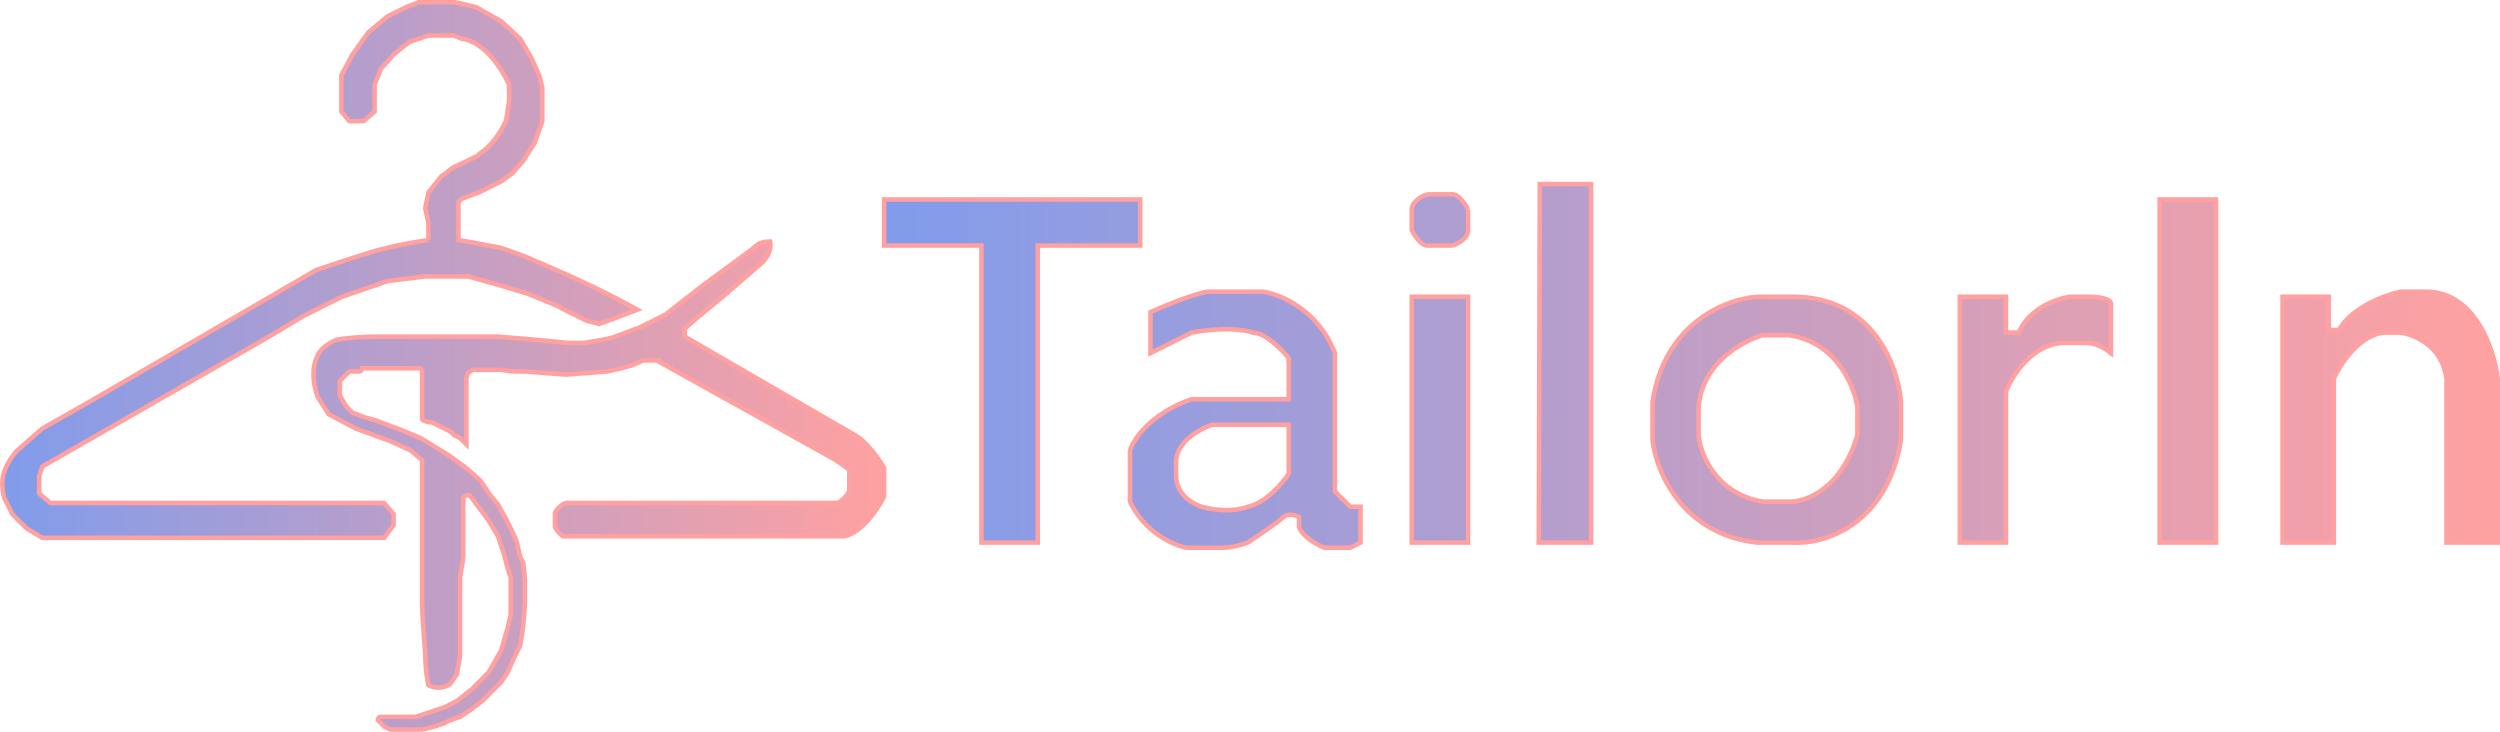
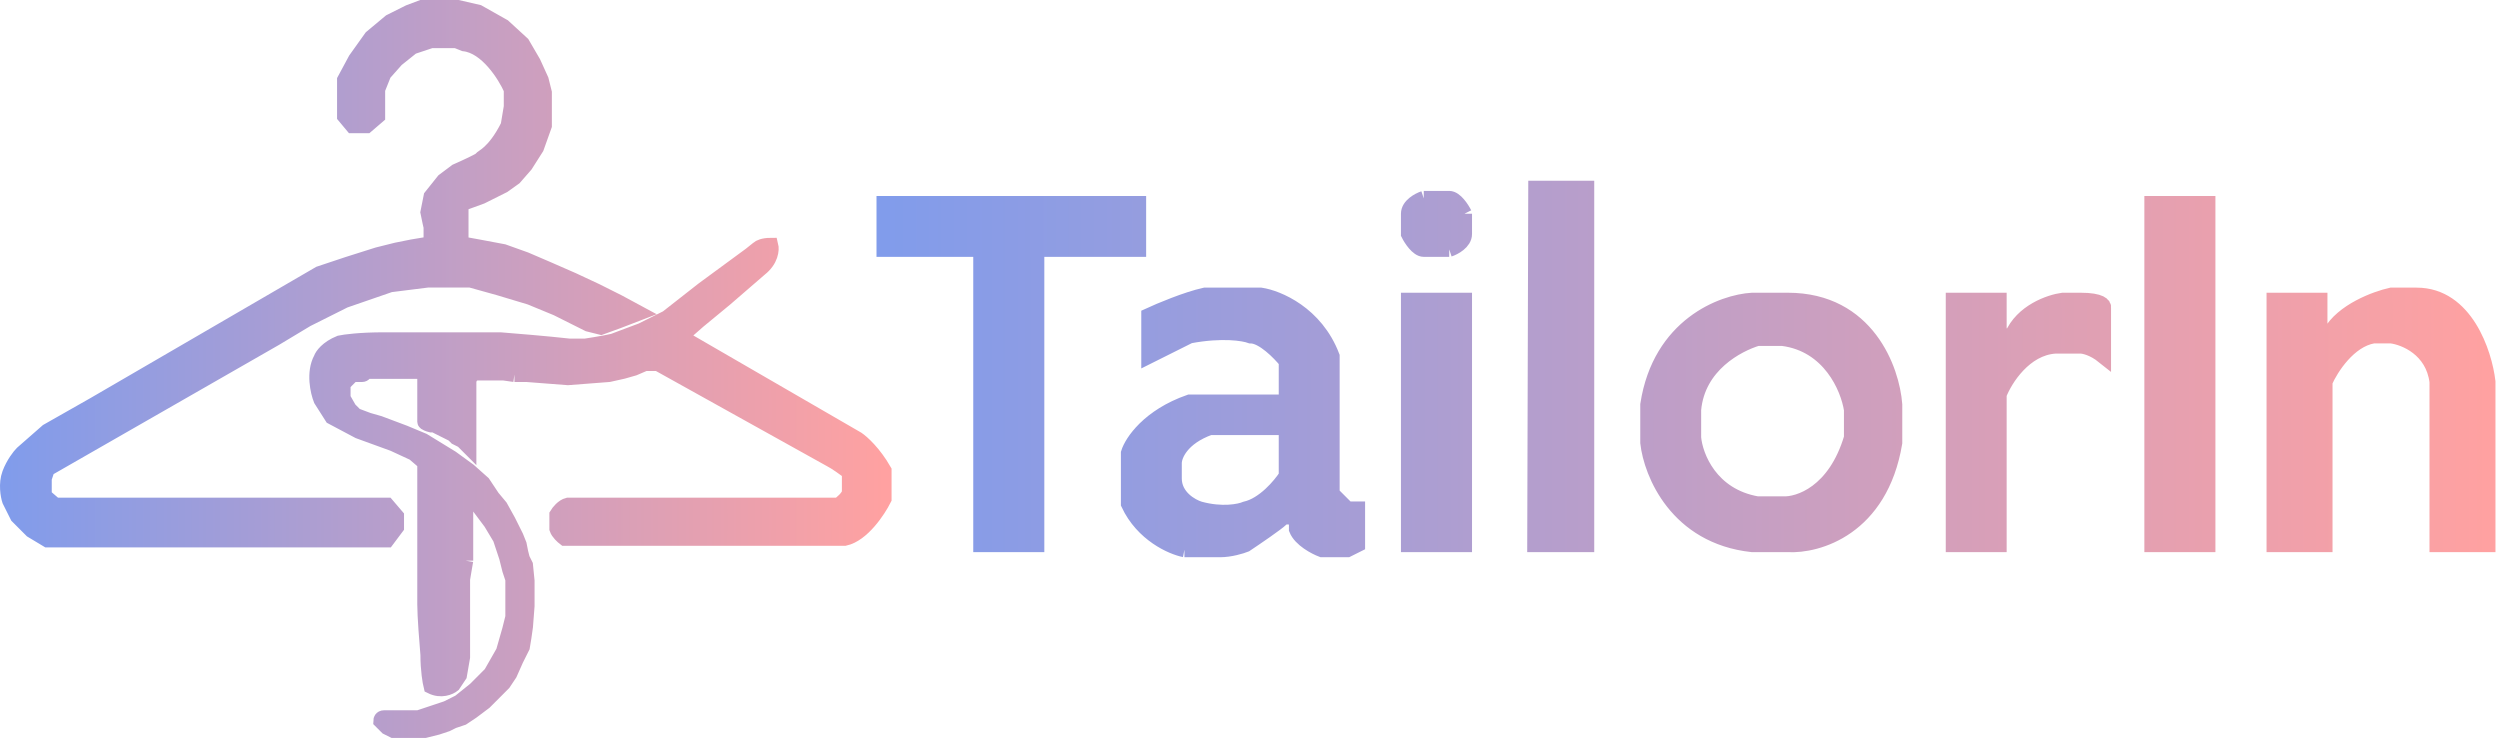
- <svg xmlns="http://www.w3.org/2000/svg" width="550" height="161" viewBox="0 0 550 161" fill="none">
-   <path d="M194.5 43.88H250.849V52.894V54.021H228.31V119.373H215.913V54.021H194.5V43.88Z" fill="url(#paint0_linear_402_10851)" />
-   <path fill-rule="evenodd" clip-rule="evenodd" d="M253.103 77.683V68.669C255.545 67.542 261.443 65.063 265.5 64.162H277.897C281.653 64.725 290.068 68.218 293.675 77.683V108.106L297.056 111.486H299.31V119.373L297.056 120.5H291.421C289.918 119.937 286.687 118.246 285.786 115.993V113.739C285.034 113.364 283.306 112.838 282.405 113.739C281.503 114.641 276.77 117.871 274.516 119.373C273.577 119.749 271.135 120.5 268.881 120.5H260.992C258.175 119.937 251.751 117.12 248.595 110.359V99.092C249.347 96.65 253.103 90.979 262.119 87.824H283.532V78.81C282.029 76.932 278.348 73.176 275.643 73.176C274.14 72.613 269.332 71.824 262.119 73.176L253.103 77.683ZM283.532 104.162V93.458H266.627C260.316 95.711 258.738 99.655 258.738 101.345V104.725C258.738 108.782 262.495 110.923 264.373 111.486C269.332 112.838 273.201 112.049 274.516 111.486C278.573 110.585 282.217 106.228 283.532 104.162Z" fill="url(#paint1_linear_402_10851)" />
-   <path d="M322.976 65.289H310.579V119.373H322.976V65.289Z" fill="url(#paint2_linear_402_10851)" />
-   <path d="M310.579 46.134V50.641C311.143 51.768 312.608 54.021 313.96 54.021H319.595C320.722 53.645 322.976 52.444 322.976 50.641V46.134C322.413 45.007 320.948 42.754 319.595 42.754H313.96C312.833 43.129 310.579 44.331 310.579 46.134Z" fill="url(#paint3_linear_402_10851)" />
-   <path d="M338.754 40.5H350.024V119.373H338.528L338.754 40.5Z" fill="url(#paint4_linear_402_10851)" />
-   <path fill-rule="evenodd" clip-rule="evenodd" d="M363.548 88.387V96.838C364.299 103.599 369.971 117.57 386.651 119.373H394.54C401.114 119.749 415.051 115.768 418.206 96.838V88.387C417.643 80.688 412.121 65.289 394.54 65.289H386.651C380.077 65.664 366.252 70.81 363.548 88.387ZM373.69 95.711V89.514C374.592 79.599 383.458 75.054 387.778 73.739H393.413C403.781 75.091 407.876 84.632 408.627 89.514V95.711C405.021 107.88 396.981 110.547 393.413 110.359H387.778C377.41 108.556 374.066 99.843 373.69 95.711Z" fill="url(#paint5_linear_402_10851)" />
-   <path d="M441.31 65.289H431.167V119.373H441.31V86.134C442.624 82.754 446.944 75.88 453.706 75.43H459.341C460.093 75.43 462.159 75.88 464.413 77.683V66.979C464.601 66.415 463.849 65.289 459.341 65.289H455.397C452.579 65.664 446.381 67.768 444.127 73.176H441.31V65.289Z" fill="url(#paint6_linear_402_10851)" />
-   <path d="M475.119 43.88V119.373H487.516V43.88H475.119Z" fill="url(#paint7_linear_402_10851)" />
-   <path d="M512.31 65.289H502.167V119.373H513.436V83.317C514.751 80.312 518.733 74.078 524.143 73.176H528.087C531.093 73.552 537.329 76.106 538.23 83.317V119.373H549.5V83.317C548.749 76.932 544.541 64.162 533.722 64.162H528.087C524.706 64.913 517.268 67.655 514.563 72.613H512.31V65.289Z" fill="url(#paint8_linear_402_10851)" />
-   <path d="M268.881 120.5C271.135 120.5 273.577 119.749 274.516 119.373C276.77 117.871 281.503 114.641 282.405 113.739C283.306 112.838 285.034 113.364 285.786 113.739V115.993C286.687 118.246 289.918 119.937 291.421 120.5H297.056L299.31 119.373V111.486H297.056L293.675 108.106V77.683C290.068 68.218 281.653 64.725 277.897 64.162H265.5C261.443 65.063 255.545 67.542 253.103 68.669V77.683L262.119 73.176C269.332 71.824 274.14 72.613 275.643 73.176C278.348 73.176 282.029 76.932 283.532 78.81V87.824H262.119C253.103 90.979 249.347 96.65 248.595 99.092V110.359C251.751 117.12 258.175 119.937 260.992 120.5M268.881 120.5C266.627 120.5 262.683 120.5 260.992 120.5M268.881 120.5H260.992M313.96 54.021C312.608 54.021 311.143 51.768 310.579 50.641V46.134C310.579 44.331 312.833 43.129 313.96 42.754M313.96 54.021C315.313 54.021 318.28 54.021 319.595 54.021M313.96 54.021H319.595M319.595 54.021C320.722 53.645 322.976 52.444 322.976 50.641M322.976 50.641C322.976 48.838 322.976 46.885 322.976 46.134M322.976 50.641V46.134M322.976 46.134C322.413 45.007 320.948 42.754 319.595 42.754M319.595 42.754C318.243 42.754 315.275 42.754 313.96 42.754M319.595 42.754H313.96M194.5 43.88H250.849V52.894V54.021H228.31V119.373H215.913V54.021H194.5V43.88ZM322.976 65.289H310.579V119.373H322.976V65.289ZM338.754 40.5H350.024V119.373H338.528L338.754 40.5ZM373.69 89.514V95.711C374.066 99.843 377.41 108.556 387.778 110.359H393.413C396.981 110.547 405.021 107.88 408.627 95.711V89.514C407.876 84.632 403.781 75.091 393.413 73.739H387.778C383.458 75.054 374.592 79.599 373.69 89.514ZM363.548 88.387V96.838C364.299 103.599 369.971 117.57 386.651 119.373H394.54C401.114 119.749 415.051 115.768 418.206 96.838V88.387C417.643 80.688 412.121 65.289 394.54 65.289H386.651C380.077 65.664 366.252 70.81 363.548 88.387ZM441.31 65.289H431.167V119.373H441.31V86.134C442.624 82.754 446.944 75.88 453.706 75.43H459.341C460.093 75.43 462.159 75.88 464.413 77.683V66.979C464.601 66.415 463.849 65.289 459.341 65.289H455.397C452.579 65.664 446.381 67.768 444.127 73.176H441.31V65.289ZM475.119 43.88V119.373H487.516V43.88H475.119ZM512.31 65.289H502.167V119.373H513.436V83.317C514.751 80.312 518.733 74.078 524.143 73.176H528.087C531.093 73.552 537.329 76.106 538.23 83.317V119.373H549.5V83.317C548.749 76.932 544.541 64.162 533.722 64.162H528.087C524.706 64.913 517.268 67.655 514.563 72.613H512.31V65.289ZM283.532 93.458V104.162C282.217 106.228 278.573 110.585 274.516 111.486C273.201 112.049 269.332 112.838 264.373 111.486C262.495 110.923 258.738 108.782 258.738 104.725V101.345C258.738 99.655 260.316 95.711 266.627 93.458H283.532Z" stroke="#FFA1A1" />
-   <path d="M75.105 24.552V16.535L77.541 12.003L81.022 7.123L85.199 3.637L89.376 1.546L92.161 0.5H95.294H100.167L104.692 1.546L110.262 4.683L114.439 8.517L116.876 12.7L118.616 16.535L119.312 19.323V26.644L117.572 31.524L115.135 35.358L112.699 38.147L110.262 39.89L105.389 42.33L101.56 43.724L100.863 44.422V52.788L104.692 53.485L110.262 54.531L115.135 56.273L120.008 58.365L125.578 60.805L130.799 63.245L135.673 65.685L140.198 68.125L135.673 69.868L131.844 71.263L129.059 70.565L122.097 67.079L116.179 64.639L109.218 62.548L102.952 60.805H93.553L85.199 61.851L75.105 65.337L66.751 69.52L59.789 73.703L9.315 102.635L8.619 104.727V108.561L11.056 110.653H84.503L86.592 113.093V115.533L84.503 118.321H9.315L5.835 116.23L2.702 113.093L0.961 109.607C0.613 108.561 0.126 105.912 0.961 103.681C1.797 101.45 3.166 99.73 3.746 99.149L9.315 94.269L19.758 88.343L69.535 59.411L75.801 57.319L82.415 55.228L86.592 54.182L90.073 53.485L94.25 52.788V48.953C94.25 49.232 93.786 46.978 93.553 45.816L94.25 42.33L97.034 38.844L99.819 36.753C101.676 35.939 105.389 34.243 105.389 33.964C105.389 33.615 108.173 32.918 111.306 26.644L112.002 22.461V18.626C110.61 15.489 106.572 9.075 101.56 8.517L99.819 7.82H94.25L90.073 9.215L86.592 12.003L83.807 15.14L82.415 18.626V24.552L79.978 26.644H76.845L75.105 24.552Z" fill="url(#paint9_linear_402_10851)" />
-   <path d="M169.437 53.136C169.669 54.066 169.507 56.413 167.001 58.365L159.343 64.988L153.425 69.868L150.641 72.308V74.051L188.582 96.012C189.627 96.709 192.272 99.079 194.5 102.984V109.258C193.224 111.814 189.696 117.136 185.798 117.973H123.837C123.373 117.624 122.376 116.718 122.097 115.881V112.744C122.445 112.163 123.42 110.931 124.534 110.653H184.405C185.102 110.188 186.564 108.979 186.842 107.864V103.332C185.914 102.635 183.779 101.101 182.665 100.544L145.071 79.629V79.28H141.59L139.154 80.326L136.717 81.023L133.584 81.72L124.534 82.417L115.483 81.72H112.699L110.262 81.371H103.996L102.952 82.069L102.604 83.114V97.755L101.212 96.361L99.819 95.663L99.123 94.966L97.731 94.269L96.338 93.572L94.946 92.875H94.25C93.786 92.758 92.857 92.456 92.857 92.178V81.72C92.857 81.488 92.718 81.023 92.161 81.023H79.63C79.63 81.255 79.491 81.72 78.934 81.72H76.845L74.757 83.811V86.949L76.149 89.389L77.541 90.783L80.326 91.829L82.763 92.526L88.332 94.618L92.509 96.361L98.775 100.195L102.604 102.984L105.737 105.772L107.825 108.91L109.566 111.001L111.306 114.138L113.047 117.624L113.743 119.367L114.091 121.11L114.439 122.504L115.135 123.899L115.483 127.385V132.962L115.135 137.493L114.787 139.934L114.439 142.025L113.047 144.814L111.654 147.951L110.262 150.042L108.173 152.134L106.085 154.225L103.3 156.317L101.212 157.711L99.123 158.408L97.731 159.106L95.642 159.803L92.857 160.5H85.895L84.503 159.803L83.111 158.408C83.111 158.176 83.25 157.711 83.807 157.711H91.465L93.554 157.014L95.642 156.317L97.731 155.62L100.515 154.225L103.996 151.437L107.477 147.951L110.262 143.071L111.654 138.191L112.35 135.402V127.036L111.654 124.944L110.958 122.156L109.566 117.973L107.477 114.487L105.389 111.698L103.3 108.91C102.836 108.91 101.908 109.049 101.908 109.607V122.931L101.56 124.944L101.212 127.036V144.3L100.515 148.3L99.123 150.391C98.427 150.972 96.478 151.855 94.25 150.74C94.018 149.81 93.554 147.114 93.554 143.768C93.322 141.096 92.857 135.123 92.857 132.613V101.241L90.421 99.149L85.895 97.058L78.237 94.269L72.32 91.132L69.883 87.297C69.187 85.555 68.213 81.302 69.883 78.234C70.115 77.537 71.276 75.864 74.06 74.748C75.105 74.516 78.516 74.051 83.807 74.051H109.566C112.583 74.284 119.869 74.888 124.882 75.445H128.363C130.683 75.097 135.324 74.33 135.324 74.051L140.894 71.96L146.463 69.171L154.47 62.897L164.912 55.228L166.653 53.833C166.885 53.601 167.767 53.136 169.437 53.136Z" fill="url(#paint10_linear_402_10851)" />
-   <path d="M94.25 52.788L90.073 53.485L86.592 54.182L82.415 55.228L75.801 57.319L69.535 59.411L19.758 88.343L9.315 94.269L3.746 99.149C3.166 99.73 1.797 101.45 0.961 103.681C0.126 105.912 0.613 108.561 0.961 109.607L2.702 113.093L5.835 116.23L9.315 118.321H84.503L86.592 115.533V113.093L84.503 110.653H11.056L8.619 108.561V104.727L9.315 102.635L59.789 73.703L66.751 69.52L75.105 65.337L85.199 61.851L93.553 60.805H102.952L109.218 62.548L116.179 64.639L122.097 67.079L129.059 70.565L131.844 71.263L135.673 69.868L140.198 68.125L135.673 65.685L130.799 63.245L125.578 60.805L120.008 58.365L115.135 56.273L110.262 54.531L104.692 53.485L100.863 52.788V44.422L101.56 43.724L105.389 42.33L110.262 39.89L112.699 38.147L115.135 35.358L117.572 31.524L119.312 26.644V19.323L118.616 16.535L116.876 12.7L114.439 8.517L110.262 4.683L104.692 1.546L100.167 0.5H95.294H92.161L89.376 1.546L85.199 3.637L81.022 7.123L77.541 12.003L75.105 16.535V24.552L76.845 26.644H79.978L82.415 24.552V18.626L83.807 15.14L86.592 12.003L90.073 9.215L94.25 7.82H99.819L101.56 8.517C106.572 9.075 110.61 15.489 112.002 18.626V22.461L111.306 26.644C108.173 32.918 105.389 33.615 105.389 33.964C105.389 34.243 101.676 35.939 99.819 36.753L97.034 38.844L94.25 42.33L93.553 45.816C93.786 46.978 94.25 49.232 94.25 48.953M94.25 52.788C94.25 51.393 94.25 48.674 94.25 48.953M94.25 52.788V48.953M115.483 81.72L124.534 82.417L133.584 81.72L136.717 81.023L139.154 80.326L141.59 79.28H145.071V79.629L182.665 100.544C183.779 101.101 185.914 102.635 186.842 103.332V107.864C186.564 108.979 185.102 110.188 184.405 110.653H124.534C123.42 110.931 122.445 112.163 122.097 112.744V115.881C122.376 116.718 123.373 117.624 123.837 117.973H185.798C189.696 117.136 193.224 111.814 194.5 109.258V102.984C192.272 99.079 189.627 96.709 188.582 96.012L150.641 74.051V72.308L153.425 69.868L159.343 64.988L167.001 58.365C169.507 56.413 169.669 54.066 169.437 53.136C167.767 53.136 166.885 53.601 166.653 53.833L164.912 55.228L154.47 62.897L146.463 69.171L140.894 71.96L135.324 74.051C135.324 74.33 130.683 75.097 128.363 75.445H124.882C119.869 74.888 112.583 74.284 109.566 74.051H83.807C78.516 74.051 75.105 74.516 74.06 74.748C71.276 75.864 70.115 77.537 69.883 78.234C68.213 81.302 69.187 85.555 69.883 87.297L72.32 91.132L78.237 94.269L85.895 97.058L90.421 99.149L92.857 101.241V132.613C92.857 135.123 93.322 141.095 93.554 143.768C93.554 147.114 94.018 149.81 94.25 150.74C96.478 151.855 98.427 150.972 99.123 150.391L100.515 148.3L101.212 144.3V127.036L101.56 124.944L101.908 122.931M115.483 81.72C115.251 81.72 114.369 81.72 112.699 81.72M115.483 81.72H112.699M112.699 81.72L110.262 81.371H103.996L102.952 82.069L102.604 83.114V97.755L101.212 96.361L99.819 95.663L99.123 94.966L97.731 94.269L96.338 93.572L94.946 92.875H94.25C93.786 92.758 92.857 92.456 92.857 92.178M92.857 92.178C92.857 91.899 92.857 85.09 92.857 81.72M92.857 92.178V81.72M92.857 81.72C92.857 81.488 92.718 81.023 92.161 81.023H79.63C79.63 81.255 79.491 81.72 78.934 81.72H76.845L74.757 83.811V86.949L76.149 89.389L77.541 90.783L80.326 91.829L82.763 92.526L88.332 94.618L92.509 96.361L98.775 100.195L102.604 102.984L105.737 105.772L107.825 108.91L109.566 111.001L111.306 114.138L113.047 117.624L113.743 119.367L114.091 121.11L114.439 122.504L115.135 123.899L115.483 127.385V132.962L115.135 137.493L114.787 139.934L114.439 142.025L113.047 144.814L111.654 147.951L110.262 150.042L108.173 152.134L106.085 154.225L103.3 156.317L101.212 157.711L99.123 158.408L97.731 159.106L95.642 159.803L92.857 160.5H85.895L84.503 159.803L83.111 158.408C83.111 158.176 83.25 157.711 83.807 157.711H91.465L93.554 157.014L95.642 156.317L97.731 155.62L100.515 154.225L103.996 151.437L107.477 147.951L110.262 143.071L111.654 138.191L112.35 135.402V127.036L111.654 124.944L110.958 122.156L109.566 117.973L107.477 114.487L105.389 111.698L103.3 108.91C102.836 108.91 101.908 109.049 101.908 109.607M101.908 109.607C101.908 110.164 101.908 118.722 101.908 122.931M101.908 109.607V122.931" stroke="#FFA1A1" />
+ <svg xmlns="http://www.w3.org/2000/svg" width="166" height="49" viewBox="0 0 166 49" fill="none">
+   <path d="M58.7 13.514H75.604V16.218V16.556H68.843V36.162H65.124V16.556H58.7V13.514Z" fill="url(#paint0_linear_402_10898)" />
+   <path fill-rule="evenodd" clip-rule="evenodd" d="M76.281 23.655V20.951C77.013 20.613 78.782 19.869 80 19.599H83.719C84.846 19.768 87.37 20.816 88.452 23.655V32.782L89.466 33.796H90.142V36.162L89.466 36.5H87.776C87.325 36.331 86.356 35.824 86.085 35.148V34.472C85.86 34.359 85.341 34.201 85.071 34.472C84.801 34.742 83.381 35.711 82.704 36.162C82.423 36.275 81.69 36.5 81.014 36.5H78.647C77.802 36.331 75.875 35.486 74.928 33.458V30.078C75.154 29.345 76.281 27.644 78.985 26.697H85.409V23.993C84.958 23.43 83.854 22.303 83.043 22.303C82.592 22.134 81.149 21.897 78.985 22.303L76.281 23.655ZM85.409 31.599V28.387H80.338C78.444 29.063 77.971 30.247 77.971 30.753V31.768C77.971 32.984 79.098 33.627 79.662 33.796C81.149 34.201 82.31 33.965 82.704 33.796C83.921 33.525 85.015 32.218 85.409 31.599Z" fill="url(#paint1_linear_402_10898)" />
+   <path d="M97.242 19.937H93.523V36.162H97.242V19.937Z" fill="url(#paint2_linear_402_10898)" />
+   <path d="M93.523 14.19V15.542C93.692 15.88 94.132 16.556 94.538 16.556H96.228C96.566 16.444 97.242 16.083 97.242 15.542V14.19C97.073 13.852 96.634 13.176 96.228 13.176H94.538C94.2 13.289 93.523 13.649 93.523 14.19Z" fill="url(#paint3_linear_402_10898)" />
+   <path d="M101.976 12.5H105.357V36.162H101.908L101.976 12.5Z" fill="url(#paint4_linear_402_10898)" />
+   <path fill-rule="evenodd" clip-rule="evenodd" d="M109.414 26.866V29.401C109.639 31.43 111.341 35.621 116.345 36.162H118.711C120.684 36.275 124.865 35.08 125.811 29.401V26.866C125.642 24.556 123.986 19.937 118.711 19.937H116.345C114.373 20.049 110.225 21.593 109.414 26.866ZM112.457 29.063V27.204C112.727 24.23 115.387 22.866 116.683 22.472H118.373C121.484 22.878 122.712 25.739 122.938 27.204V29.063C121.856 32.714 119.444 33.514 118.373 33.458H116.683C113.572 32.917 112.569 30.303 112.457 29.063Z" fill="url(#paint5_linear_402_10898)" />
+   <path d="M132.742 19.937H129.699V36.162H132.742V26.19C133.137 25.176 134.433 23.114 136.461 22.979H138.152C138.377 22.979 138.997 23.114 139.673 23.655V20.444C139.73 20.275 139.504 19.937 138.152 19.937H136.968C136.123 20.049 134.264 20.68 133.588 22.303H132.742V19.937Z" fill="url(#paint6_linear_402_10898)" />
+   <path d="M142.885 13.514V36.162H146.604V13.514H142.885Z" fill="url(#paint7_linear_402_10898)" />
+   <path d="M154.042 19.937H150.999V36.162H154.38V25.345C154.775 24.444 155.969 22.573 157.592 22.303H158.776C159.677 22.416 161.548 23.182 161.818 25.345V36.162H165.199V25.345C164.974 23.43 163.712 19.599 160.466 19.599H158.776C157.761 19.824 155.53 20.646 154.718 22.134H154.042V19.937Z" fill="url(#paint8_linear_402_10898)" />
+   <path d="M81.014 36.5C81.69 36.5 82.423 36.275 82.704 36.162C83.381 35.711 84.801 34.742 85.071 34.472C85.341 34.201 85.86 34.359 86.085 34.472V35.148C86.356 35.824 87.325 36.331 87.776 36.5H89.466L90.142 36.162V33.796H89.466L88.452 32.782V23.655C87.37 20.816 84.846 19.768 83.719 19.599H80C78.782 19.869 77.013 20.613 76.281 20.951V23.655L78.985 22.303C81.149 21.897 82.592 22.134 83.043 22.303C83.854 22.303 84.958 23.43 85.409 23.993V26.697H78.985C76.281 27.644 75.154 29.345 74.928 30.078V33.458C75.875 35.486 77.802 36.331 78.647 36.5M81.014 36.5C80.338 36.5 79.154 36.5 78.647 36.5M81.014 36.5H78.647M94.538 16.556C94.132 16.556 93.692 15.88 93.523 15.542V14.19C93.523 13.649 94.2 13.289 94.538 13.176M94.538 16.556C94.943 16.556 95.834 16.556 96.228 16.556M94.538 16.556H96.228M96.228 16.556C96.566 16.444 97.242 16.083 97.242 15.542M97.242 15.542C97.242 15.001 97.242 14.415 97.242 14.19M97.242 15.542V14.19M97.242 14.19C97.073 13.852 96.634 13.176 96.228 13.176M96.228 13.176C95.822 13.176 94.932 13.176 94.538 13.176M96.228 13.176H94.538M58.7 13.514H75.604V16.218V16.556H68.843V36.162H65.124V16.556H58.7V13.514ZM97.242 19.937H93.523V36.162H97.242V19.937ZM101.976 12.5H105.357V36.162H101.908L101.976 12.5ZM112.457 27.204V29.063C112.569 30.303 113.572 32.917 116.683 33.458H118.373C119.444 33.514 121.856 32.714 122.938 29.063V27.204C122.712 25.739 121.484 22.878 118.373 22.472H116.683C115.387 22.866 112.727 24.23 112.457 27.204ZM109.414 26.866V29.401C109.639 31.43 111.341 35.621 116.345 36.162H118.711C120.684 36.275 124.865 35.08 125.811 29.401V26.866C125.642 24.556 123.986 19.937 118.711 19.937H116.345C114.373 20.049 110.225 21.593 109.414 26.866ZM132.742 19.937H129.699V36.162H132.742V26.19C133.137 25.176 134.433 23.114 136.461 22.979H138.152C138.377 22.979 138.997 23.114 139.673 23.655V20.444C139.73 20.275 139.504 19.937 138.152 19.937H136.968C136.123 20.049 134.264 20.68 133.588 22.303H132.742V19.937ZM142.885 13.514V36.162H146.604V13.514H142.885ZM154.042 19.937H150.999V36.162H154.38V25.345C154.775 24.444 155.969 22.573 157.592 22.303H158.776C159.677 22.416 161.548 23.182 161.818 25.345V36.162H165.199V25.345C164.974 23.43 163.712 19.599 160.466 19.599H158.776C157.761 19.824 155.53 20.646 154.718 22.134H154.042V19.937ZM85.409 28.387V31.599C85.015 32.218 83.921 33.525 82.704 33.796C82.31 33.965 81.149 34.201 79.662 33.796C79.098 33.627 77.971 32.984 77.971 31.768V30.753C77.971 30.247 78.444 29.063 80.338 28.387H85.409Z" stroke="url(#paint9_linear_402_10898)" />
+   <path d="M22.881 7.716V5.31L23.612 3.951L24.657 2.487L25.91 1.441L27.163 0.814L27.998 0.5H28.938H30.4L31.758 0.814L33.428 1.755L34.682 2.905L35.413 4.16L35.935 5.31L36.144 6.147V8.343L35.621 9.807L34.89 10.957L34.159 11.794L33.428 12.317L31.966 13.049L30.818 13.467L30.609 13.677V16.186L31.758 16.395L33.428 16.709L34.89 17.232L36.352 17.86L38.023 18.591L39.59 19.323L41.052 20.056L42.409 20.788L41.052 21.311L39.903 21.729L39.068 21.52L36.979 20.474L35.204 19.742L33.115 19.114L31.235 18.591H28.416L25.91 18.905L22.881 19.951L20.375 21.206L18.287 22.461L3.145 31.14L2.936 31.768V32.918L3.667 33.546H25.701L26.327 34.278V35.01L25.701 35.846H3.145L2.1 35.219L1.161 34.278L0.638 33.232C0.534 32.918 0.388 32.123 0.638 31.454C0.889 30.785 1.3 30.269 1.474 30.095L3.145 28.631L6.277 26.853L21.21 18.173L23.09 17.546L25.074 16.918L26.327 16.605L27.372 16.395L28.625 16.186V15.036C28.625 15.12 28.486 14.443 28.416 14.095L28.625 13.049L29.46 12.003L30.296 11.376C30.853 11.132 31.966 10.623 31.966 10.539C31.966 10.435 32.802 10.226 33.742 8.343L33.951 7.088V5.938C33.533 4.997 32.322 3.073 30.818 2.905L30.296 2.696H28.625L27.372 3.114L26.327 3.951L25.492 4.892L25.074 5.938V7.716L24.343 8.343H23.404L22.881 7.716Z" fill="url(#paint10_linear_402_10898)" />
+   <path d="M51.181 16.291C51.251 16.57 51.202 17.274 50.45 17.86L48.153 19.846L46.377 21.311L45.542 22.043V22.565L56.925 29.154C57.238 29.363 58.031 30.074 58.7 31.245V33.127C58.317 33.894 57.259 35.491 56.089 35.742H37.501C37.362 35.637 37.062 35.365 36.979 35.114V34.173C37.083 33.999 37.376 33.629 37.71 33.546H55.671C55.88 33.406 56.319 33.044 56.402 32.709V31.35C56.124 31.14 55.483 30.68 55.149 30.513L43.871 24.239V24.134H42.827L42.096 24.448L41.365 24.657L40.425 24.866L37.71 25.075L34.995 24.866H34.159L33.428 24.761H31.549L31.235 24.971L31.131 25.284V29.677L30.713 29.258L30.296 29.049L30.087 28.84L29.669 28.631L29.251 28.422L28.834 28.212H28.625C28.486 28.178 28.207 28.087 28.207 28.003V24.866C28.207 24.796 28.165 24.657 27.998 24.657H24.239C24.239 24.727 24.197 24.866 24.03 24.866H23.404L22.777 25.494V26.435L23.195 27.167L23.612 27.585L24.448 27.899L25.179 28.108L26.85 28.735L28.103 29.258L29.982 30.409L31.131 31.245L32.071 32.082L32.697 33.023L33.22 33.65L33.742 34.592L34.264 35.637L34.473 36.16L34.577 36.683L34.682 37.101L34.89 37.52L34.995 38.565V40.239L34.89 41.598L34.786 42.33L34.682 42.958L34.264 43.794L33.846 44.735L33.428 45.363L32.802 45.99L32.175 46.618L31.34 47.245L30.713 47.663L30.087 47.873L29.669 48.082L29.043 48.291L28.207 48.5H26.119L25.701 48.291L25.283 47.873C25.283 47.803 25.325 47.663 25.492 47.663H27.789L28.416 47.454L29.043 47.245L29.669 47.036L30.505 46.618L31.549 45.781L32.593 44.735L33.428 43.271L33.846 41.807L34.055 40.971V38.461L33.846 37.833L33.637 36.997L33.22 35.742L32.593 34.696L31.966 33.859L31.34 33.023C31.201 33.023 30.922 33.065 30.922 33.232V37.229L30.818 37.833L30.713 38.461V43.64L30.505 44.84L30.087 45.467C29.878 45.642 29.293 45.907 28.625 45.572C28.555 45.293 28.416 44.484 28.416 43.48C28.346 42.679 28.207 40.887 28.207 40.134V30.722L27.476 30.095L26.119 29.467L23.821 28.631L22.046 27.689L21.315 26.539C21.106 26.016 20.814 24.741 21.315 23.82C21.384 23.611 21.733 23.109 22.568 22.774C22.881 22.705 23.905 22.565 25.492 22.565H33.22C34.125 22.635 36.311 22.816 37.814 22.984H38.859C39.555 22.879 40.947 22.649 40.947 22.565L42.618 21.938L44.289 21.101L46.691 19.219L49.824 16.918L50.346 16.5C50.415 16.43 50.68 16.291 51.181 16.291Z" fill="url(#paint11_linear_402_10898)" />
+   <path d="M28.625 16.186L27.372 16.395L26.327 16.605L25.074 16.918L23.09 17.546L21.21 18.173L6.277 26.853L3.145 28.631L1.474 30.095C1.3 30.269 0.889 30.785 0.638 31.454C0.388 32.123 0.534 32.918 0.638 33.232L1.161 34.278L2.1 35.219L3.145 35.846H25.701L26.327 35.01V34.278L25.701 33.546H3.667L2.936 32.918V31.768L3.145 31.14L18.287 22.461L20.375 21.206L22.881 19.951L25.91 18.905L28.416 18.591H31.235L33.115 19.114L35.204 19.742L36.979 20.474L39.068 21.52L39.903 21.729L41.052 21.311L42.409 20.788L41.052 20.056L39.59 19.323L38.023 18.591L36.352 17.86L34.89 17.232L33.428 16.709L31.758 16.395L30.609 16.186V13.677L30.818 13.467L31.966 13.049L33.428 12.317L34.159 11.794L34.89 10.957L35.621 9.807L36.144 8.343V6.147L35.935 5.31L35.413 4.16L34.682 2.905L33.428 1.755L31.758 0.814L30.4 0.5H28.938H27.998L27.163 0.814L25.91 1.441L24.657 2.487L23.612 3.951L22.881 5.31V7.716L23.404 8.343H24.343L25.074 7.716V5.938L25.492 4.892L26.327 3.951L27.372 3.114L28.625 2.696H30.296L30.818 2.905C32.322 3.073 33.533 4.997 33.951 5.938V7.088L33.742 8.343C32.802 10.226 31.966 10.435 31.966 10.539C31.966 10.623 30.853 11.132 30.296 11.376L29.46 12.003L28.625 13.049L28.416 14.095C28.486 14.443 28.625 15.12 28.625 15.036M28.625 16.186C28.625 15.768 28.625 14.952 28.625 15.036M28.625 16.186V15.036M34.995 24.866L37.71 25.075L40.425 24.866L41.365 24.657L42.096 24.448L42.827 24.134H43.871V24.239L55.149 30.513C55.483 30.68 56.124 31.14 56.402 31.35V32.709C56.319 33.044 55.88 33.406 55.671 33.546H37.71C37.376 33.629 37.083 33.999 36.979 34.173V35.114C37.062 35.365 37.362 35.637 37.501 35.742H56.089C57.259 35.491 58.317 33.894 58.7 33.127V31.245C58.031 30.074 57.238 29.363 56.925 29.154L45.542 22.565V22.043L46.377 21.311L48.153 19.846L50.45 17.86C51.202 17.274 51.251 16.57 51.181 16.291C50.68 16.291 50.415 16.43 50.346 16.5L49.824 16.918L46.691 19.219L44.289 21.101L42.618 21.938L40.947 22.565C40.947 22.649 39.555 22.879 38.859 22.984H37.814C36.311 22.816 34.125 22.635 33.22 22.565H25.492C23.905 22.565 22.881 22.705 22.568 22.774C21.733 23.109 21.384 23.611 21.315 23.82C20.814 24.741 21.106 26.016 21.315 26.539L22.046 27.689L23.821 28.631L26.119 29.467L27.476 30.095L28.207 30.722V40.134C28.207 40.887 28.346 42.679 28.416 43.48C28.416 44.484 28.555 45.293 28.625 45.572C29.293 45.907 29.878 45.642 30.087 45.467L30.505 44.84L30.713 43.64V38.461L30.818 37.833L30.922 37.229M34.995 24.866C34.925 24.866 34.661 24.866 34.159 24.866M34.995 24.866H34.159M34.159 24.866L33.428 24.761H31.549L31.235 24.971L31.131 25.284V29.677L30.713 29.258L30.296 29.049L30.087 28.84L29.669 28.631L29.251 28.422L28.834 28.212H28.625C28.486 28.178 28.207 28.087 28.207 28.003M28.207 28.003C28.207 27.92 28.207 25.877 28.207 24.866M28.207 28.003V24.866M28.207 24.866C28.207 24.796 28.165 24.657 27.998 24.657H24.239C24.239 24.727 24.197 24.866 24.03 24.866H23.404L22.777 25.494V26.435L23.195 27.167L23.612 27.585L24.448 27.899L25.179 28.108L26.85 28.735L28.103 29.258L29.982 30.409L31.131 31.245L32.071 32.082L32.697 33.023L33.22 33.65L33.742 34.592L34.264 35.637L34.473 36.16L34.577 36.683L34.682 37.101L34.89 37.52L34.995 38.565V40.239L34.89 41.598L34.786 42.33L34.682 42.958L34.264 43.794L33.846 44.735L33.428 45.363L32.802 45.99L32.175 46.618L31.34 47.245L30.713 47.663L30.087 47.873L29.669 48.082L29.043 48.291L28.207 48.5H26.119L25.701 48.291L25.283 47.873C25.283 47.803 25.325 47.663 25.492 47.663H27.789L28.416 47.454L29.043 47.245L29.669 47.036L30.505 46.618L31.549 45.781L32.593 44.735L33.428 43.271L33.846 41.807L34.055 40.971V38.461L33.846 37.833L33.637 36.997L33.22 35.742L32.593 34.696L31.966 33.859L31.34 33.023C31.201 33.023 30.922 33.065 30.922 33.232M30.922 33.232C30.922 33.399 30.922 35.967 30.922 37.229M30.922 33.232V37.229" stroke="url(#paint12_linear_402_10898)" />
  <defs>
-     <linearGradient id="paint0_linear_402_10851" x1="194.5" y1="80.5" x2="549.5" y2="80.5" gradientUnits="userSpaceOnUse">
+     <linearGradient id="paint0_linear_402_10898" x1="58.7" y1="24.5" x2="165.199" y2="24.5" gradientUnits="userSpaceOnUse">
      <stop stop-color="#819CEB" />
      <stop offset="1" stop-color="#FFA1A1" />
    </linearGradient>
-     <linearGradient id="paint1_linear_402_10851" x1="194.5" y1="80.5" x2="549.5" y2="80.5" gradientUnits="userSpaceOnUse">
+     <linearGradient id="paint1_linear_402_10898" x1="58.7" y1="24.5" x2="165.199" y2="24.5" gradientUnits="userSpaceOnUse">
      <stop stop-color="#819CEB" />
      <stop offset="1" stop-color="#FFA1A1" />
    </linearGradient>
-     <linearGradient id="paint2_linear_402_10851" x1="194.5" y1="80.5" x2="549.5" y2="80.5" gradientUnits="userSpaceOnUse">
+     <linearGradient id="paint2_linear_402_10898" x1="58.7" y1="24.5" x2="165.199" y2="24.5" gradientUnits="userSpaceOnUse">
      <stop stop-color="#819CEB" />
      <stop offset="1" stop-color="#FFA1A1" />
    </linearGradient>
-     <linearGradient id="paint3_linear_402_10851" x1="194.5" y1="80.5" x2="549.5" y2="80.5" gradientUnits="userSpaceOnUse">
+     <linearGradient id="paint3_linear_402_10898" x1="58.7" y1="24.5" x2="165.199" y2="24.5" gradientUnits="userSpaceOnUse">
      <stop stop-color="#819CEB" />
      <stop offset="1" stop-color="#FFA1A1" />
    </linearGradient>
-     <linearGradient id="paint4_linear_402_10851" x1="194.5" y1="80.5" x2="549.5" y2="80.5" gradientUnits="userSpaceOnUse">
+     <linearGradient id="paint4_linear_402_10898" x1="58.7" y1="24.5" x2="165.199" y2="24.5" gradientUnits="userSpaceOnUse">
      <stop stop-color="#819CEB" />
      <stop offset="1" stop-color="#FFA1A1" />
    </linearGradient>
-     <linearGradient id="paint5_linear_402_10851" x1="194.5" y1="80.5" x2="549.5" y2="80.5" gradientUnits="userSpaceOnUse">
+     <linearGradient id="paint5_linear_402_10898" x1="58.7" y1="24.5" x2="165.199" y2="24.5" gradientUnits="userSpaceOnUse">
      <stop stop-color="#819CEB" />
      <stop offset="1" stop-color="#FFA1A1" />
    </linearGradient>
-     <linearGradient id="paint6_linear_402_10851" x1="194.5" y1="80.5" x2="549.5" y2="80.5" gradientUnits="userSpaceOnUse">
+     <linearGradient id="paint6_linear_402_10898" x1="58.7" y1="24.5" x2="165.199" y2="24.5" gradientUnits="userSpaceOnUse">
      <stop stop-color="#819CEB" />
      <stop offset="1" stop-color="#FFA1A1" />
    </linearGradient>
-     <linearGradient id="paint7_linear_402_10851" x1="194.5" y1="80.5" x2="549.5" y2="80.5" gradientUnits="userSpaceOnUse">
+     <linearGradient id="paint7_linear_402_10898" x1="58.7" y1="24.5" x2="165.199" y2="24.5" gradientUnits="userSpaceOnUse">
      <stop stop-color="#819CEB" />
      <stop offset="1" stop-color="#FFA1A1" />
    </linearGradient>
-     <linearGradient id="paint8_linear_402_10851" x1="194.5" y1="80.5" x2="549.5" y2="80.5" gradientUnits="userSpaceOnUse">
+     <linearGradient id="paint8_linear_402_10898" x1="58.7" y1="24.5" x2="165.199" y2="24.5" gradientUnits="userSpaceOnUse">
      <stop stop-color="#819CEB" />
      <stop offset="1" stop-color="#FFA1A1" />
    </linearGradient>
-     <linearGradient id="paint9_linear_402_10851" x1="0.5" y1="80.5" x2="194.5" y2="80.5" gradientUnits="userSpaceOnUse">
+     <linearGradient id="paint9_linear_402_10898" x1="58.7" y1="24.5" x2="165.199" y2="24.5" gradientUnits="userSpaceOnUse">
      <stop stop-color="#819CEB" />
      <stop offset="1" stop-color="#FFA1A1" />
    </linearGradient>
-     <linearGradient id="paint10_linear_402_10851" x1="0.5" y1="80.5" x2="194.5" y2="80.5" gradientUnits="userSpaceOnUse">
+     <linearGradient id="paint10_linear_402_10898" x1="0.5" y1="24.5" x2="58.7" y2="24.5" gradientUnits="userSpaceOnUse">
      <stop stop-color="#819CEB" />
      <stop offset="1" stop-color="#FFA1A1" />
    </linearGradient>
+     <linearGradient id="paint11_linear_402_10898" x1="0.5" y1="24.5" x2="58.7" y2="24.5" gradientUnits="userSpaceOnUse">
+       <stop stop-color="#819CEB" />
+       <stop offset="1" stop-color="#FFA1A1" />
+     </linearGradient>
+     <linearGradient id="paint12_linear_402_10898" x1="58.7" y1="24.5" x2="0.5" y2="24.5" gradientUnits="userSpaceOnUse">
+       <stop stop-color="#FFA1A1" />
+       <stop offset="1" stop-color="#819CEB" />
+     </linearGradient>
  </defs>
</svg>
